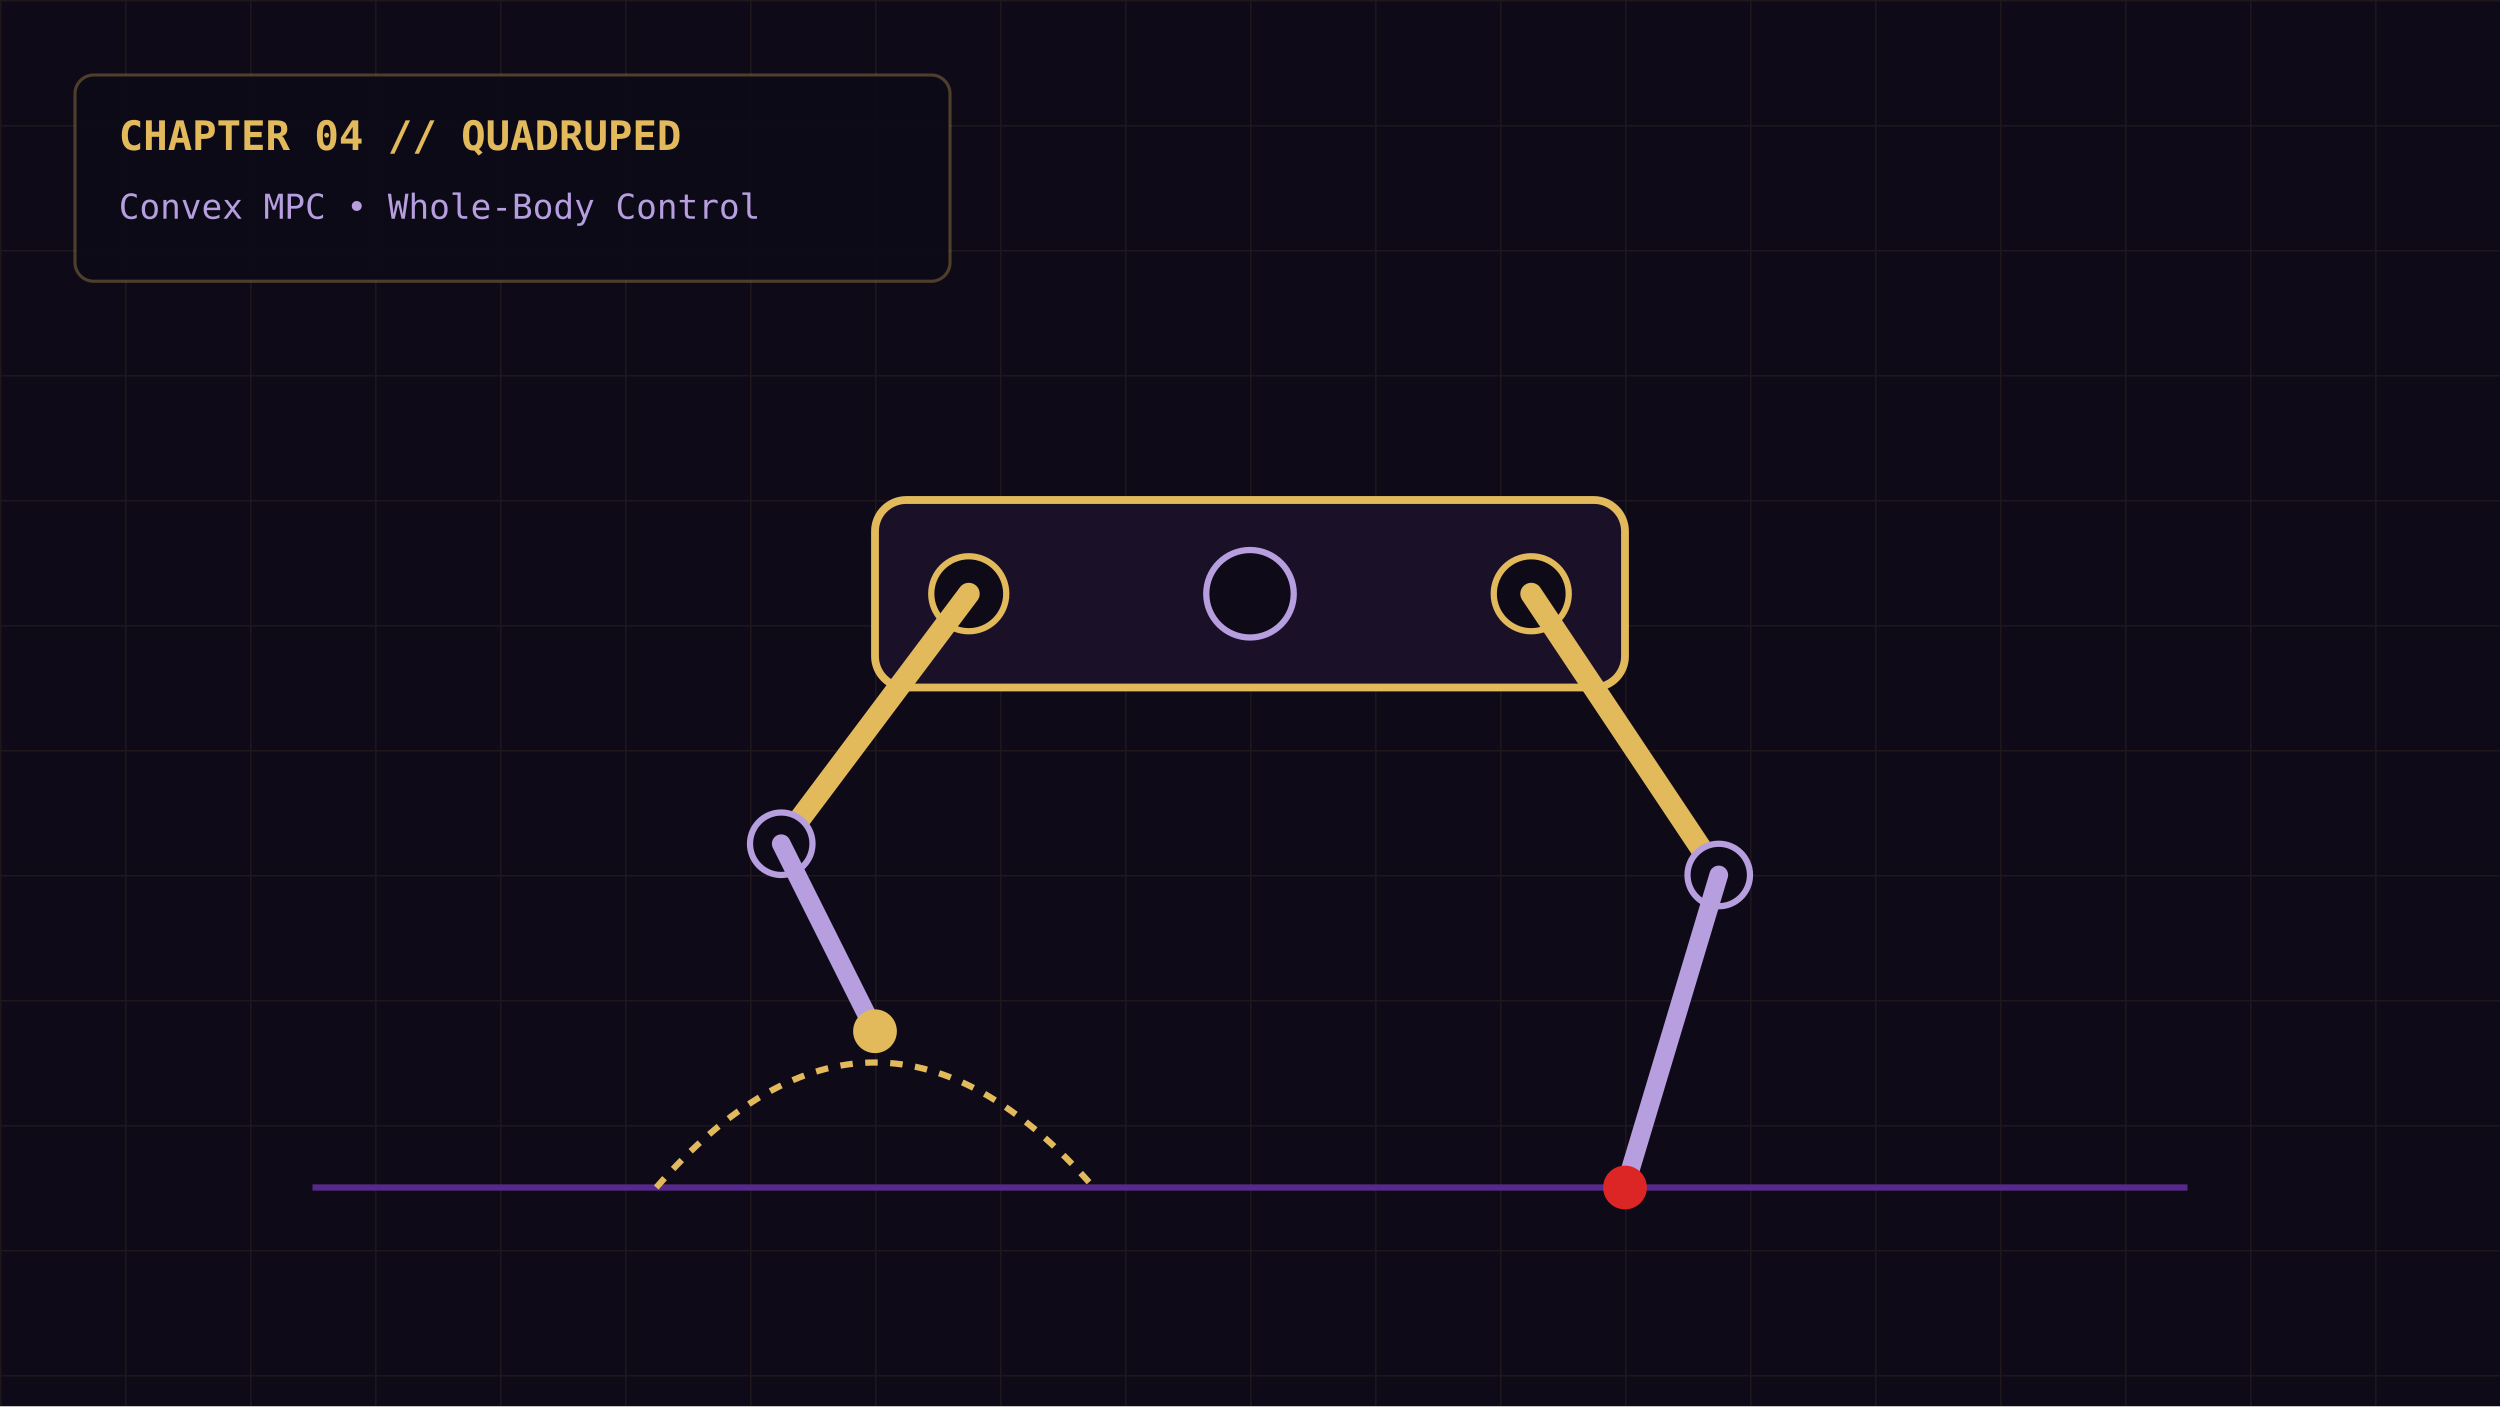
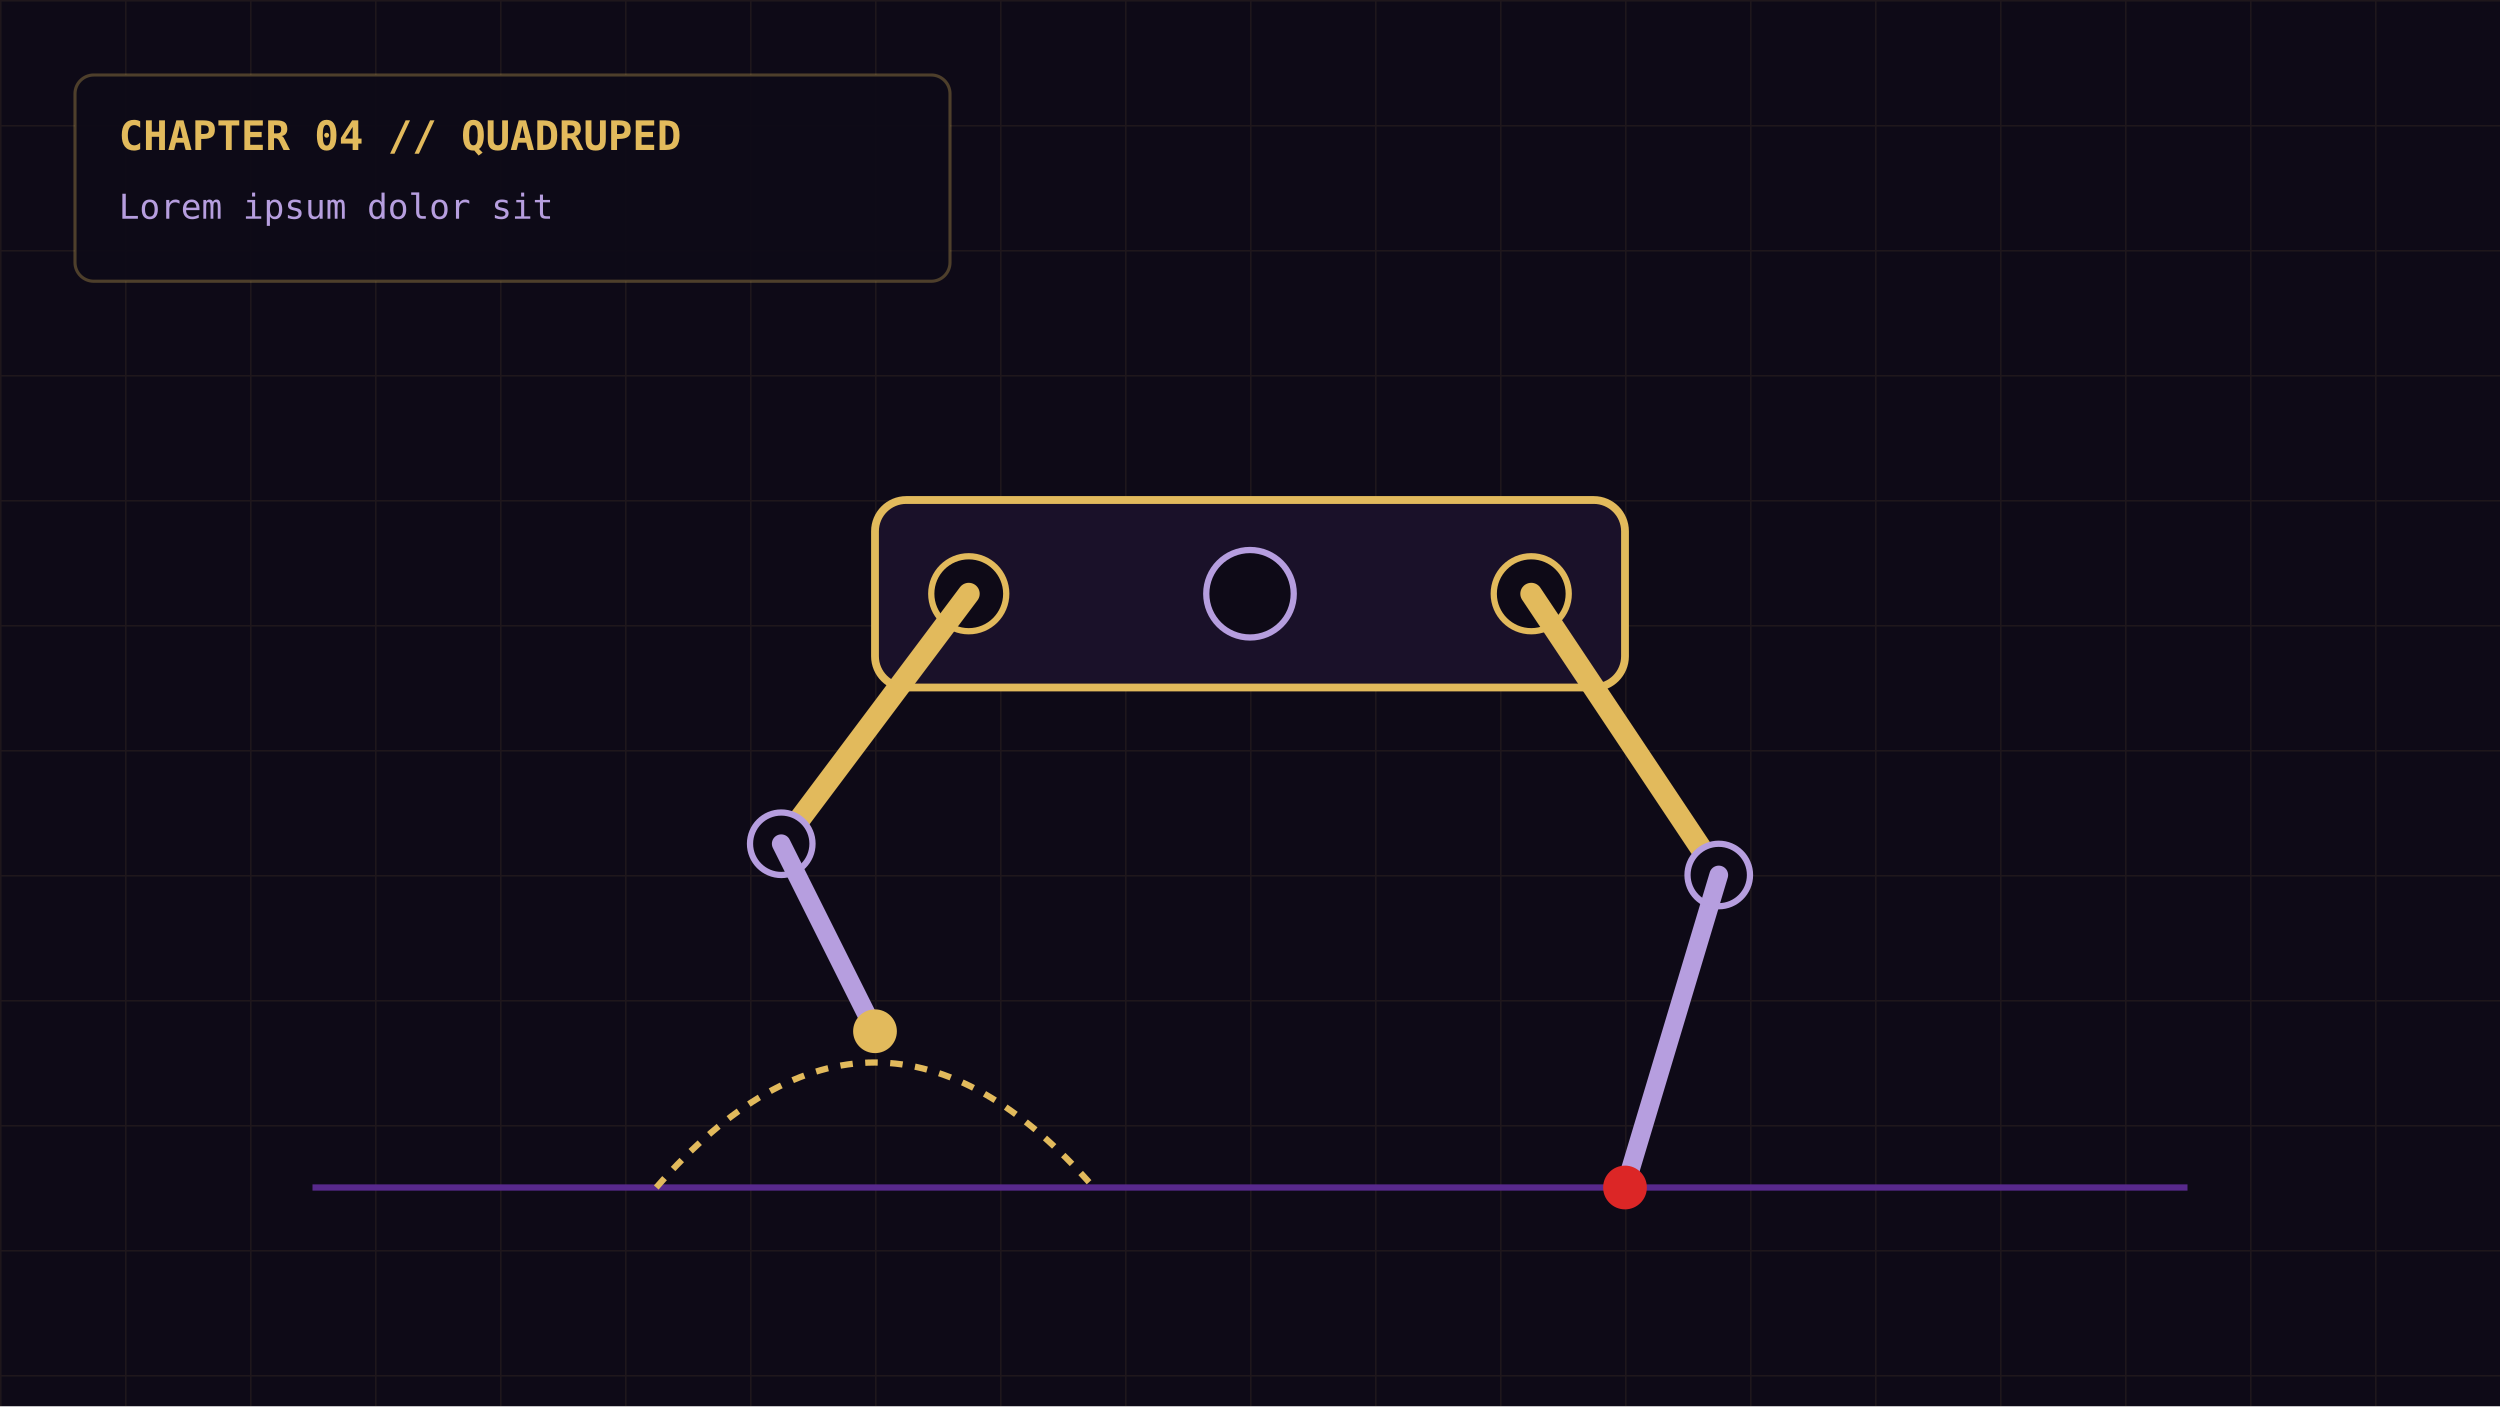
<svg xmlns="http://www.w3.org/2000/svg" viewBox="0 0 800 450" width="800" height="450">
  <defs>
    <pattern id="card-grid-quad" width="40" height="40" patternUnits="userSpaceOnUse">
      <path d="M 40 0 L 0 0 0 40" fill="none" stroke="rgba(226, 186, 92, 0.08)" stroke-width="1" />
    </pattern>
  </defs>
  <rect width="800" height="450" fill="#0e0a17" />
  <rect width="800" height="450" fill="url(#card-grid-quad)" />
  <line x1="100" y1="380" x2="700" y2="380" stroke="#58298c" stroke-width="2" />
  <rect x="280" y="160" width="240" height="60" rx="10" fill="#1a1129" stroke="#e2ba5c" stroke-width="2.5" />
  <circle cx="400" cy="190" r="14" fill="#0e0a17" stroke="#b69edf" stroke-width="2" />
  <circle cx="490" cy="190" r="12" fill="#0e0a17" stroke="#e2ba5c" stroke-width="2" />
  <line x1="490" y1="190" x2="550" y2="280" stroke="#e2ba5c" stroke-width="7" stroke-linecap="round" />
  <circle cx="550" cy="280" r="10" fill="#0e0a17" stroke="#b69edf" stroke-width="2" />
  <line x1="550" y1="280" x2="520" y2="380" stroke="#b69edf" stroke-width="6" stroke-linecap="round" />
  <circle cx="520" cy="380" r="7" fill="#dc2626" />
  <circle cx="310" cy="190" r="12" fill="#0e0a17" stroke="#e2ba5c" stroke-width="2" />
  <line x1="310" y1="190" x2="250" y2="270" stroke="#e2ba5c" stroke-width="7" stroke-linecap="round" />
  <circle cx="250" cy="270" r="10" fill="#0e0a17" stroke="#b69edf" stroke-width="2" />
  <line x1="250" y1="270" x2="280" y2="330" stroke="#b69edf" stroke-width="6" stroke-linecap="round" />
  <circle cx="280" cy="330" r="7" fill="#e2ba5c" />
  <path d="M 210 380 Q 280 300 350 380" fill="none" stroke="#e2ba5c" stroke-width="2" stroke-dasharray="4 4" />
  <rect x="24" y="24" width="280" height="66" rx="6" fill="rgba(14, 10, 23, 0.92)" stroke="rgba(226, 186, 92, 0.3)" stroke-width="1" />
  <text x="38" y="48" fill="#e2ba5c" font-family="monospace" font-size="13" font-weight="bold">CHAPTER 04 // QUADRUPED</text>
-   <text x="38" y="70" fill="#b69edf" font-family="monospace" font-size="11">Convex MPC • Whole-Body Control</text>
+   <text x="38" y="70" fill="#b69edf" font-family="monospace" font-size="11">Lorem ipsum dolor sit</text>
</svg>
